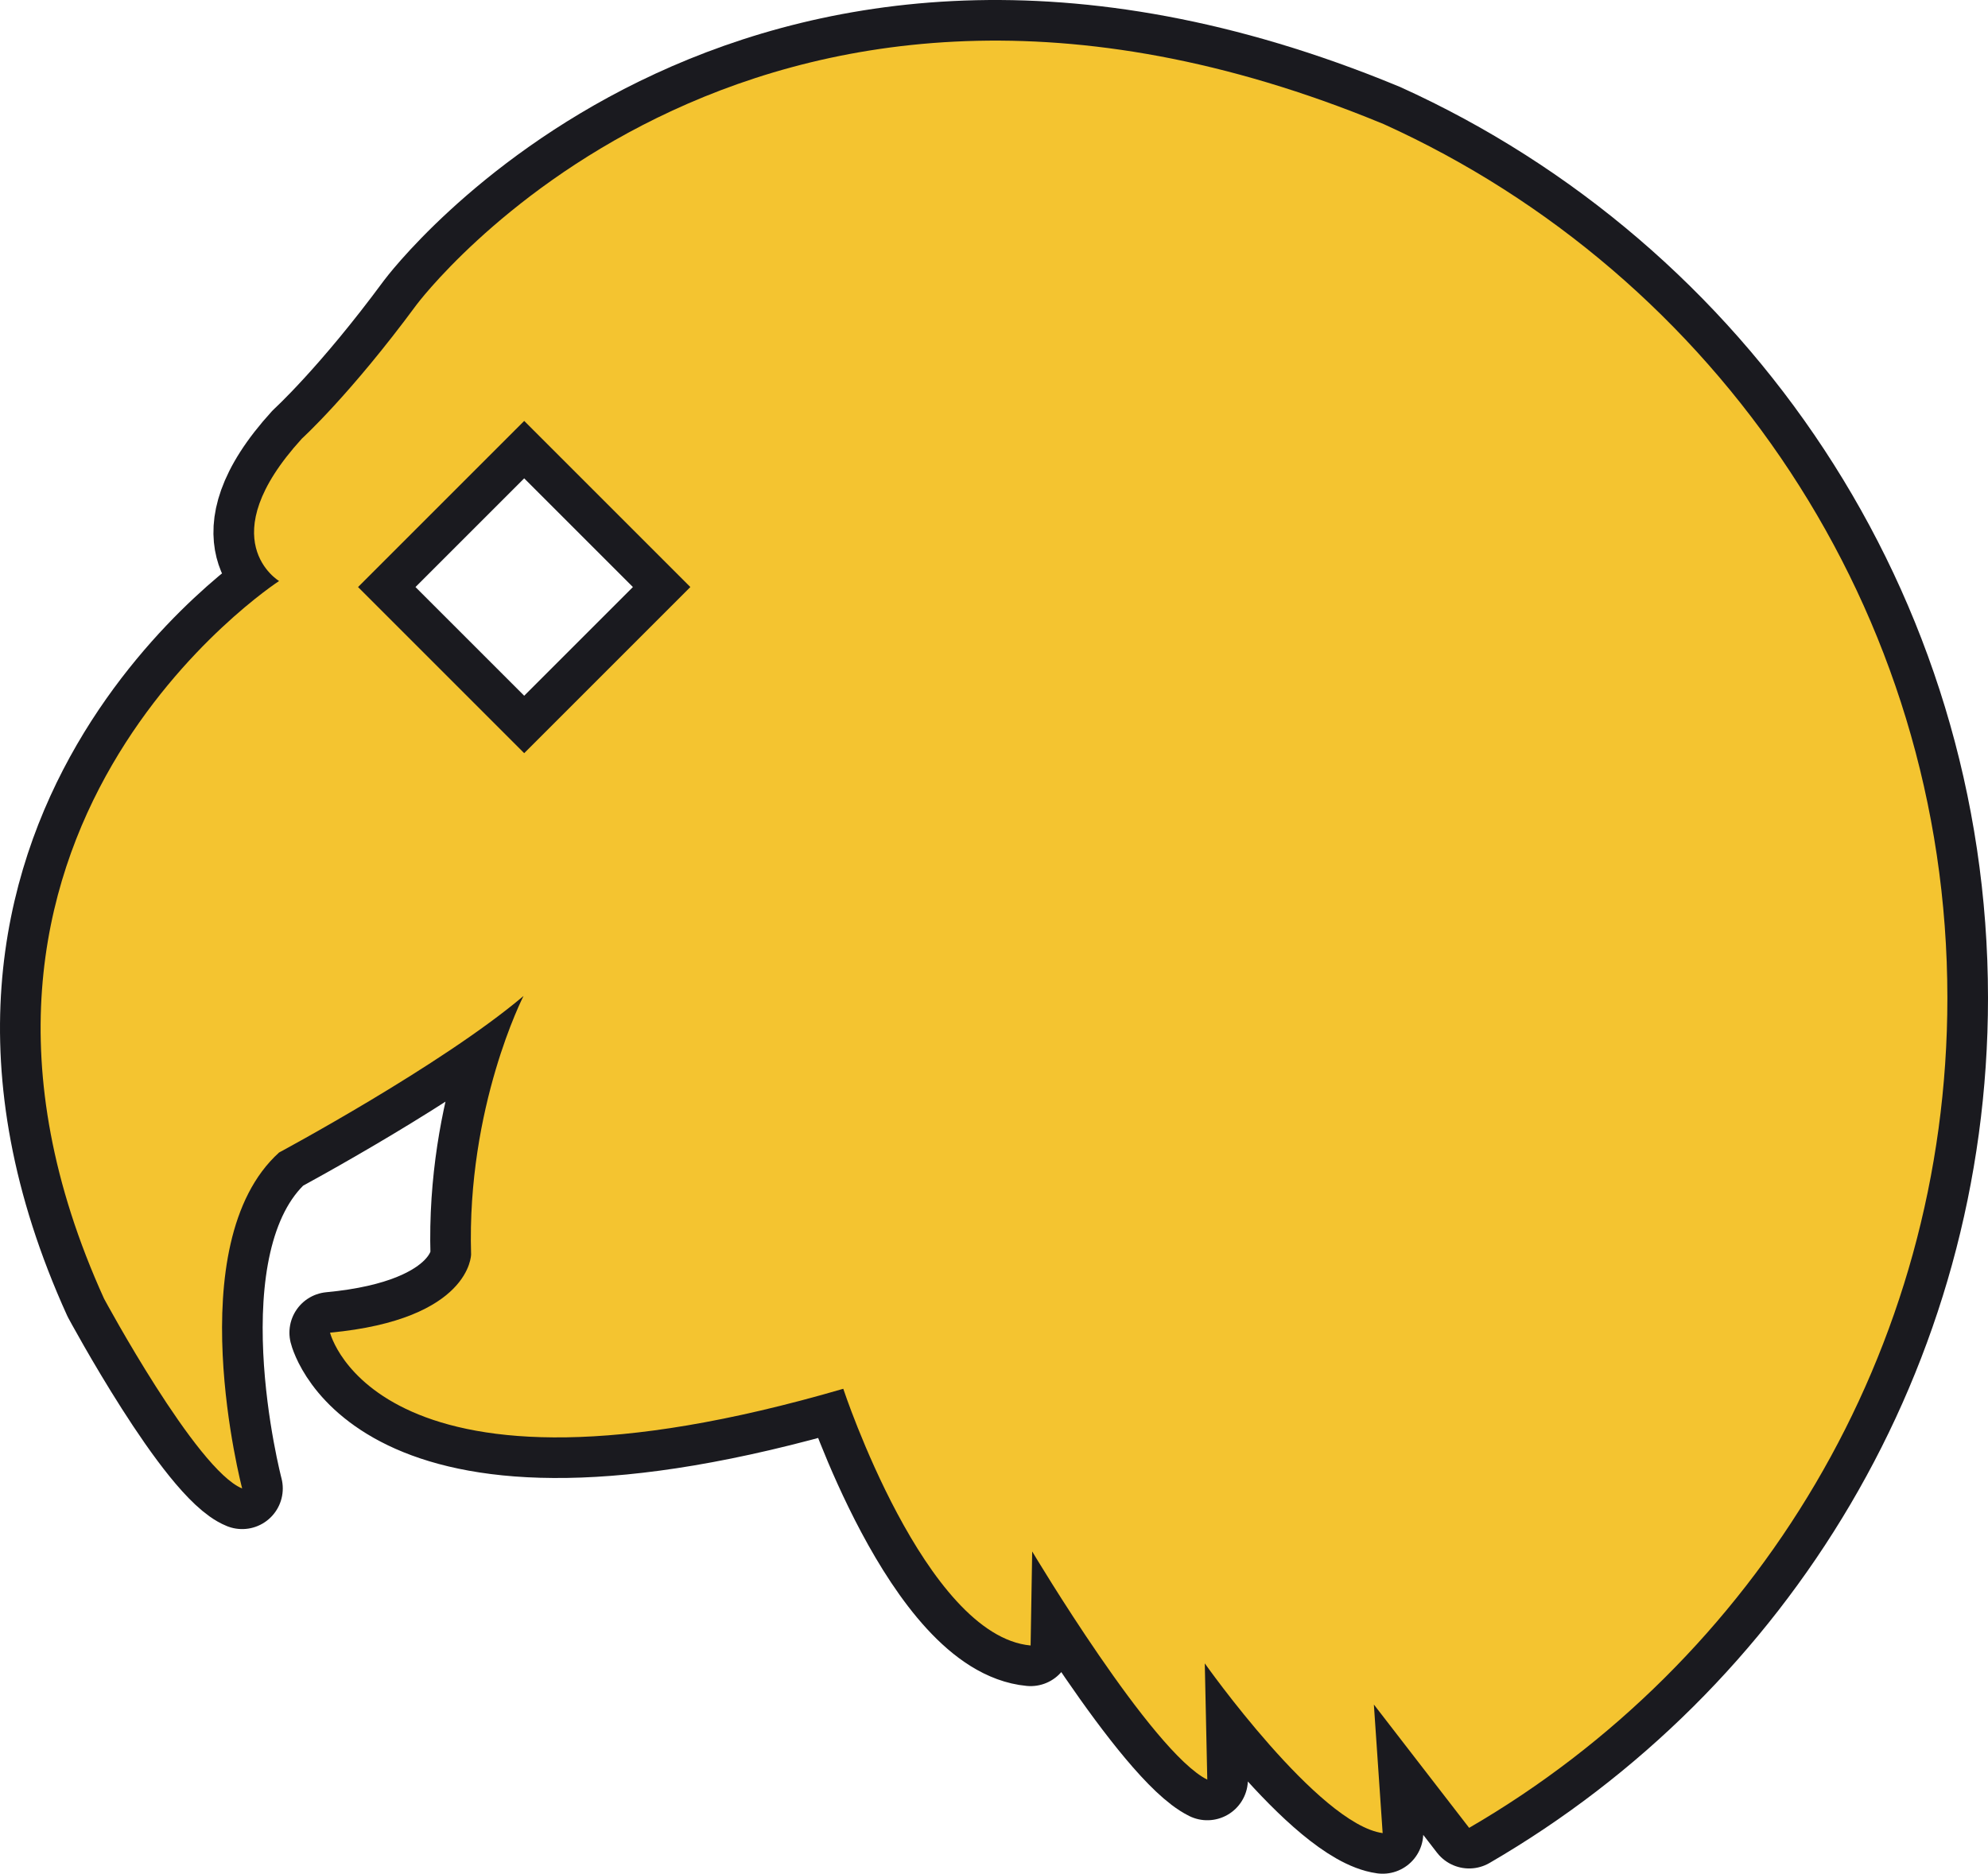
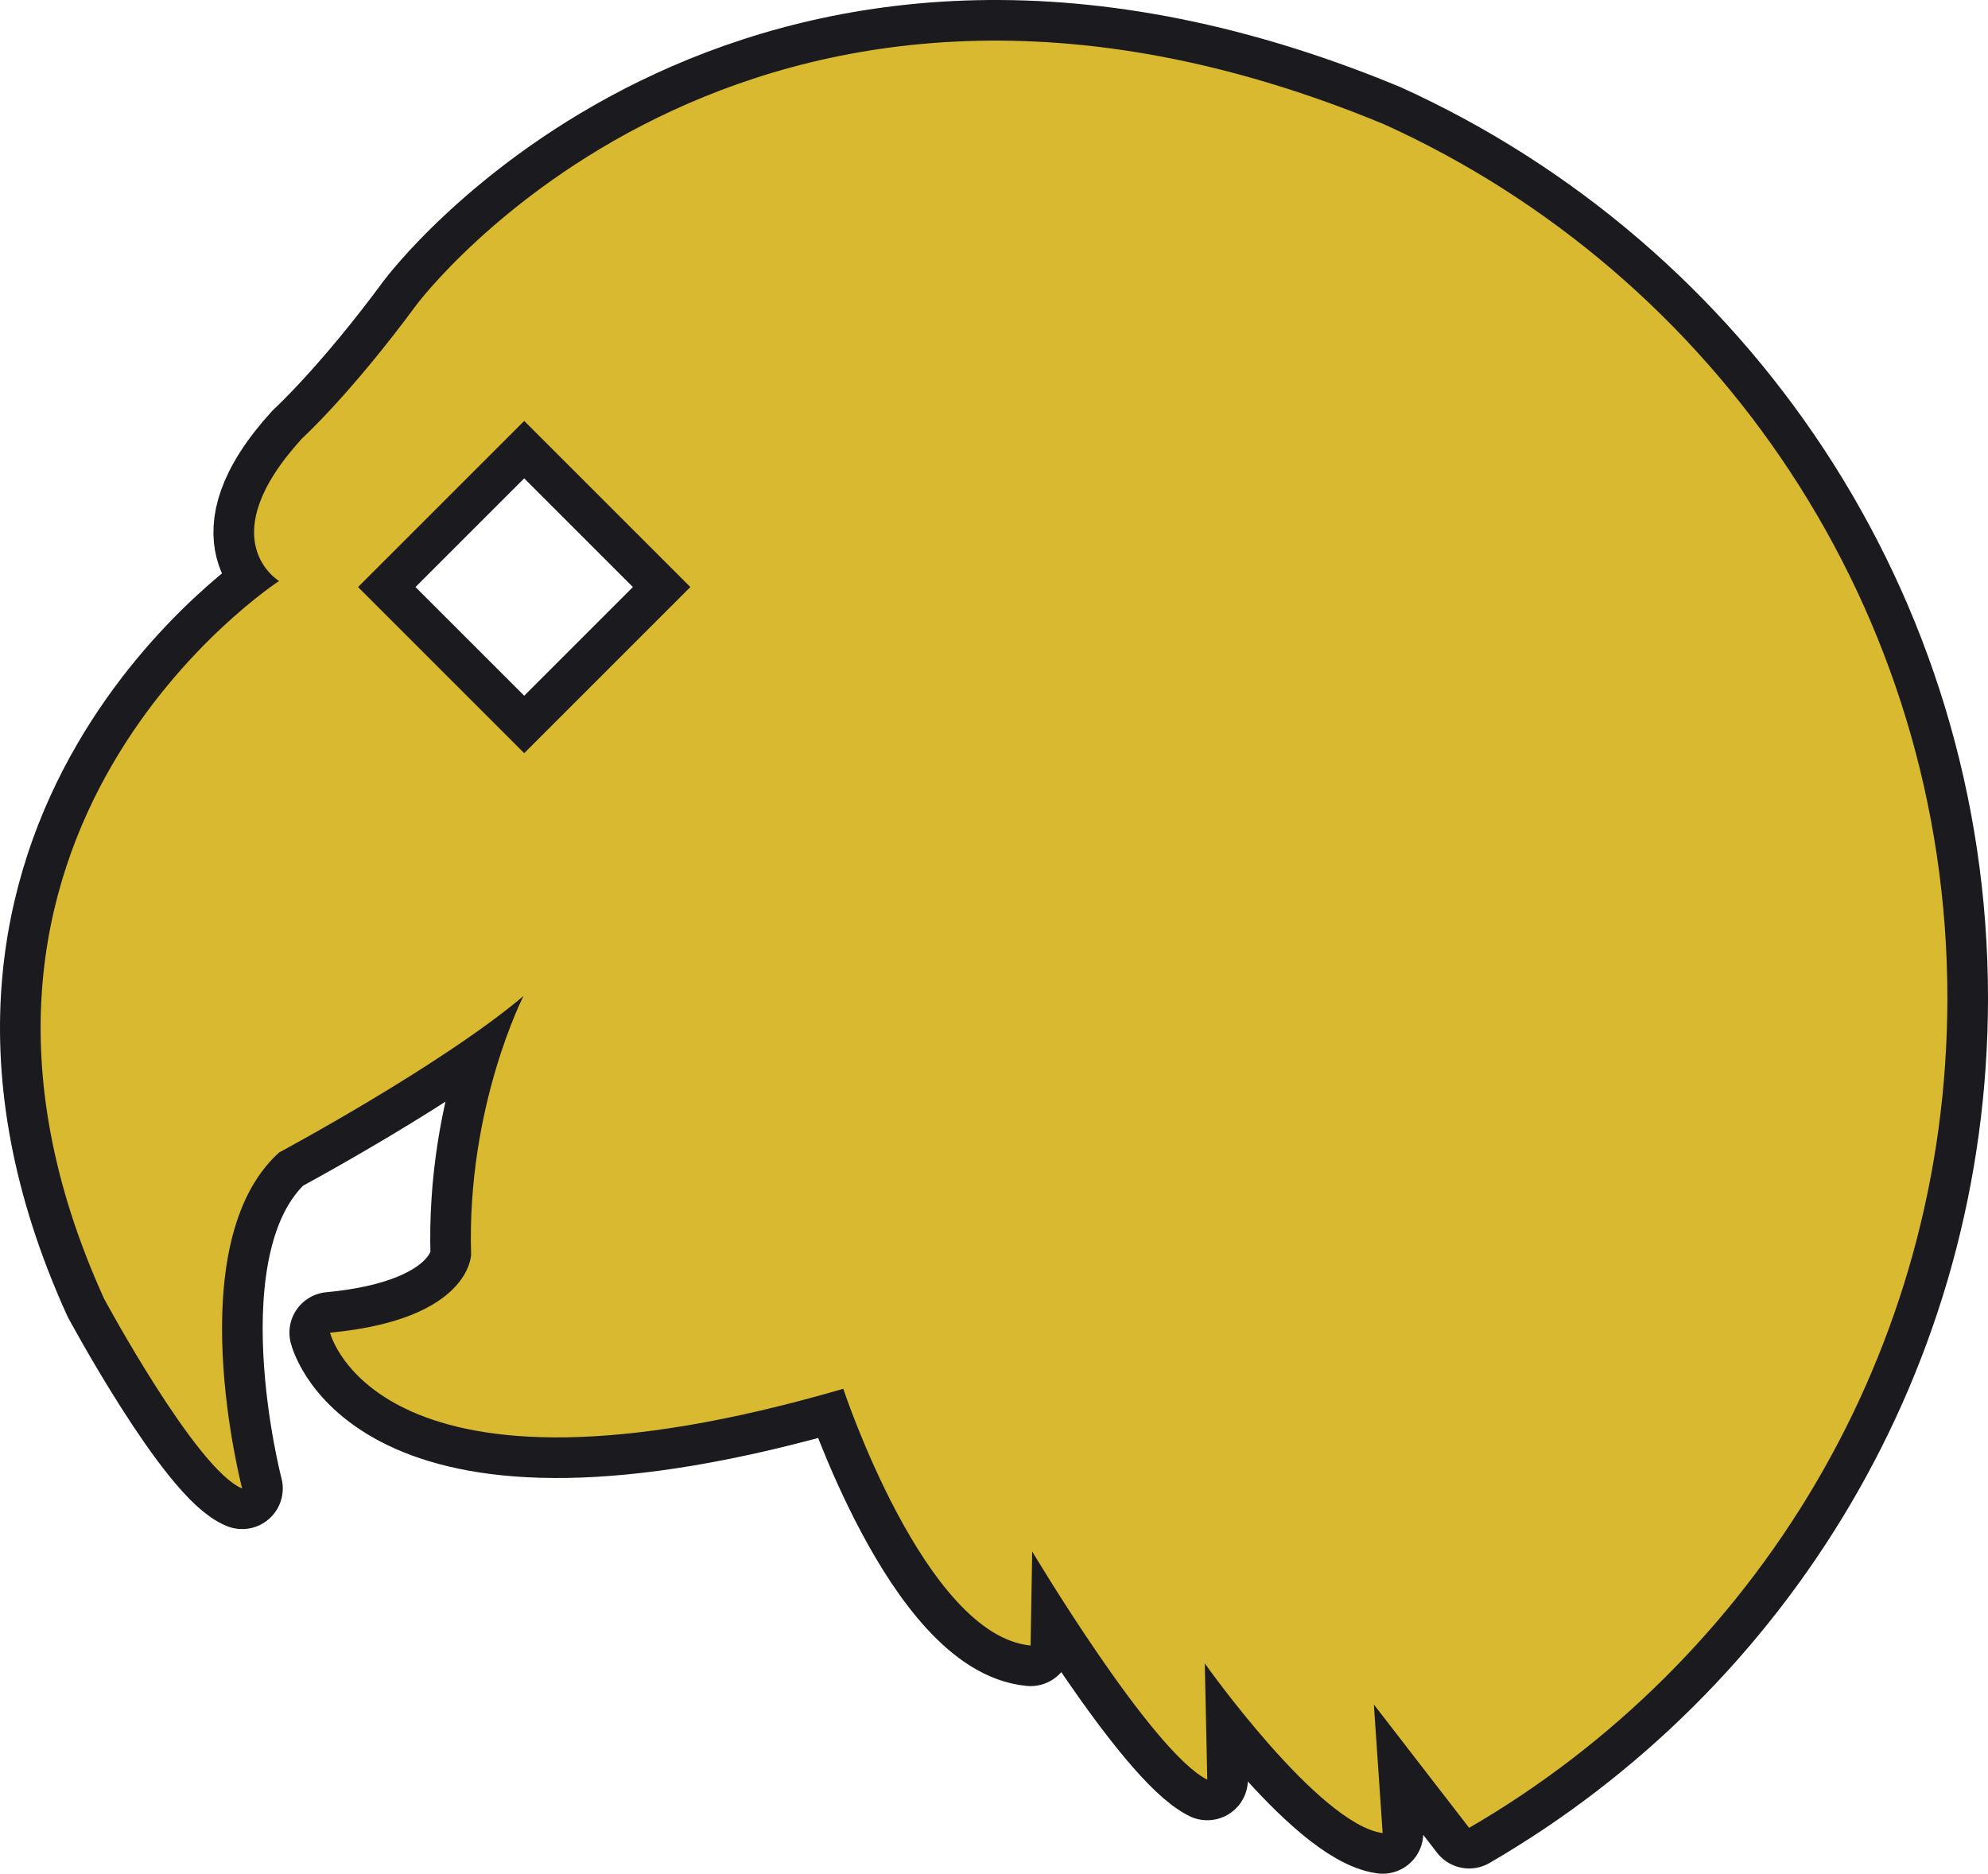
<svg xmlns="http://www.w3.org/2000/svg" xmlns:ns1="https://boxy-svg.com" viewBox="-5.5 -5.5 269.204 253.767">
  <path d="M 180.542 225.352 L 181.731 242.767 C 173.031 241.567 157.645 219.78 157.645 219.78 L 157.984 235.525 C 150.484 231.825 134.274 204.622 134.274 204.622 L 134.059 217.358 C 119.736 216.031 108.692 182.59 108.692 182.59 C 45.592 200.99 39.192 174.99 39.192 174.99 C 58.292 173.19 58.292 164.39 58.292 164.39 C 57.692 144.39 65.392 129.39 65.392 129.39 C 54.292 138.79 32.292 150.59 32.292 150.59 C 18.592 162.99 27.292 196.09 27.292 196.09 C 21.092 193.59 8.592 170.39 8.592 170.39 C -20.108 107.19 32.292 73.19 32.292 73.19 C 32.292 73.19 22.892 67.59 35.392 53.89 C 35.392 53.89 41.892 47.99 50.892 35.79 C 50.892 35.79 94.963 -23.329 179.625 10.397 C 180.364 10.691 181.115 10.996 181.876 11.31 C 226.89 31.705 258.204 77.027 258.204 129.662 C 258.204 177.66 232.165 219.576 193.443 242.055 Z M 42.985 74.006 L 65.484 96.506 L 87.984 74.006 L 65.484 51.507 Z" style="stroke-linejoin: round; fill: #1a1a1f; stroke: #1a1a1f; stroke-width: 11px;" ns1:origin="-0.000001 -0.000001" />
-   <path d="M 180.542 225.352 L 181.731 242.767 C 173.031 241.567 157.645 219.78 157.645 219.78 L 157.984 235.525 C 150.484 231.825 134.274 204.622 134.274 204.622 L 134.059 217.358 C 119.736 216.031 108.692 182.59 108.692 182.59 C 45.592 200.99 39.192 174.99 39.192 174.99 C 58.292 173.19 58.292 164.39 58.292 164.39 C 57.692 144.39 65.392 129.39 65.392 129.39 C 54.292 138.79 32.292 150.59 32.292 150.59 C 18.592 162.99 27.292 196.09 27.292 196.09 C 21.092 193.59 8.592 170.39 8.592 170.39 C -20.108 107.19 32.292 73.19 32.292 73.19 C 32.292 73.19 22.892 67.59 35.392 53.89 C 35.392 53.89 41.892 47.99 50.892 35.79 C 50.892 35.79 94.963 -23.329 179.625 10.397 C 180.364 10.691 181.115 10.996 181.876 11.31 C 226.89 31.705 258.204 77.027 258.204 129.662 C 258.204 177.66 232.165 219.576 193.443 242.055 Z M 42.985 74.006 L 65.484 96.506 L 87.984 74.006 L 65.484 51.507 Z" style="stroke-linejoin: round; fill: #F4C430; stroke-width: 10px;" ns1:origin="-0.000001 -0.000001" />
+   <path d="M 180.542 225.352 L 181.731 242.767 C 173.031 241.567 157.645 219.78 157.645 219.78 L 157.984 235.525 C 150.484 231.825 134.274 204.622 134.274 204.622 L 134.059 217.358 C 119.736 216.031 108.692 182.59 108.692 182.59 C 45.592 200.99 39.192 174.99 39.192 174.99 C 58.292 173.19 58.292 164.39 58.292 164.39 C 57.692 144.39 65.392 129.39 65.392 129.39 C 54.292 138.79 32.292 150.59 32.292 150.59 C 18.592 162.99 27.292 196.09 27.292 196.09 C 21.092 193.59 8.592 170.39 8.592 170.39 C -20.108 107.19 32.292 73.19 32.292 73.19 C 32.292 73.19 22.892 67.59 35.392 53.89 C 35.392 53.89 41.892 47.99 50.892 35.79 C 50.892 35.79 94.963 -23.329 179.625 10.397 C 180.364 10.691 181.115 10.996 181.876 11.31 C 226.89 31.705 258.204 77.027 258.204 129.662 C 258.204 177.66 232.165 219.576 193.443 242.055 Z M 42.985 74.006 L 65.484 96.506 L 87.984 74.006 L 65.484 51.507 Z" style="stroke-linejoin: round; fill: #d8b930; stroke-width: 10px;" ns1:origin="-0.000001 -0.000001" />
</svg>
